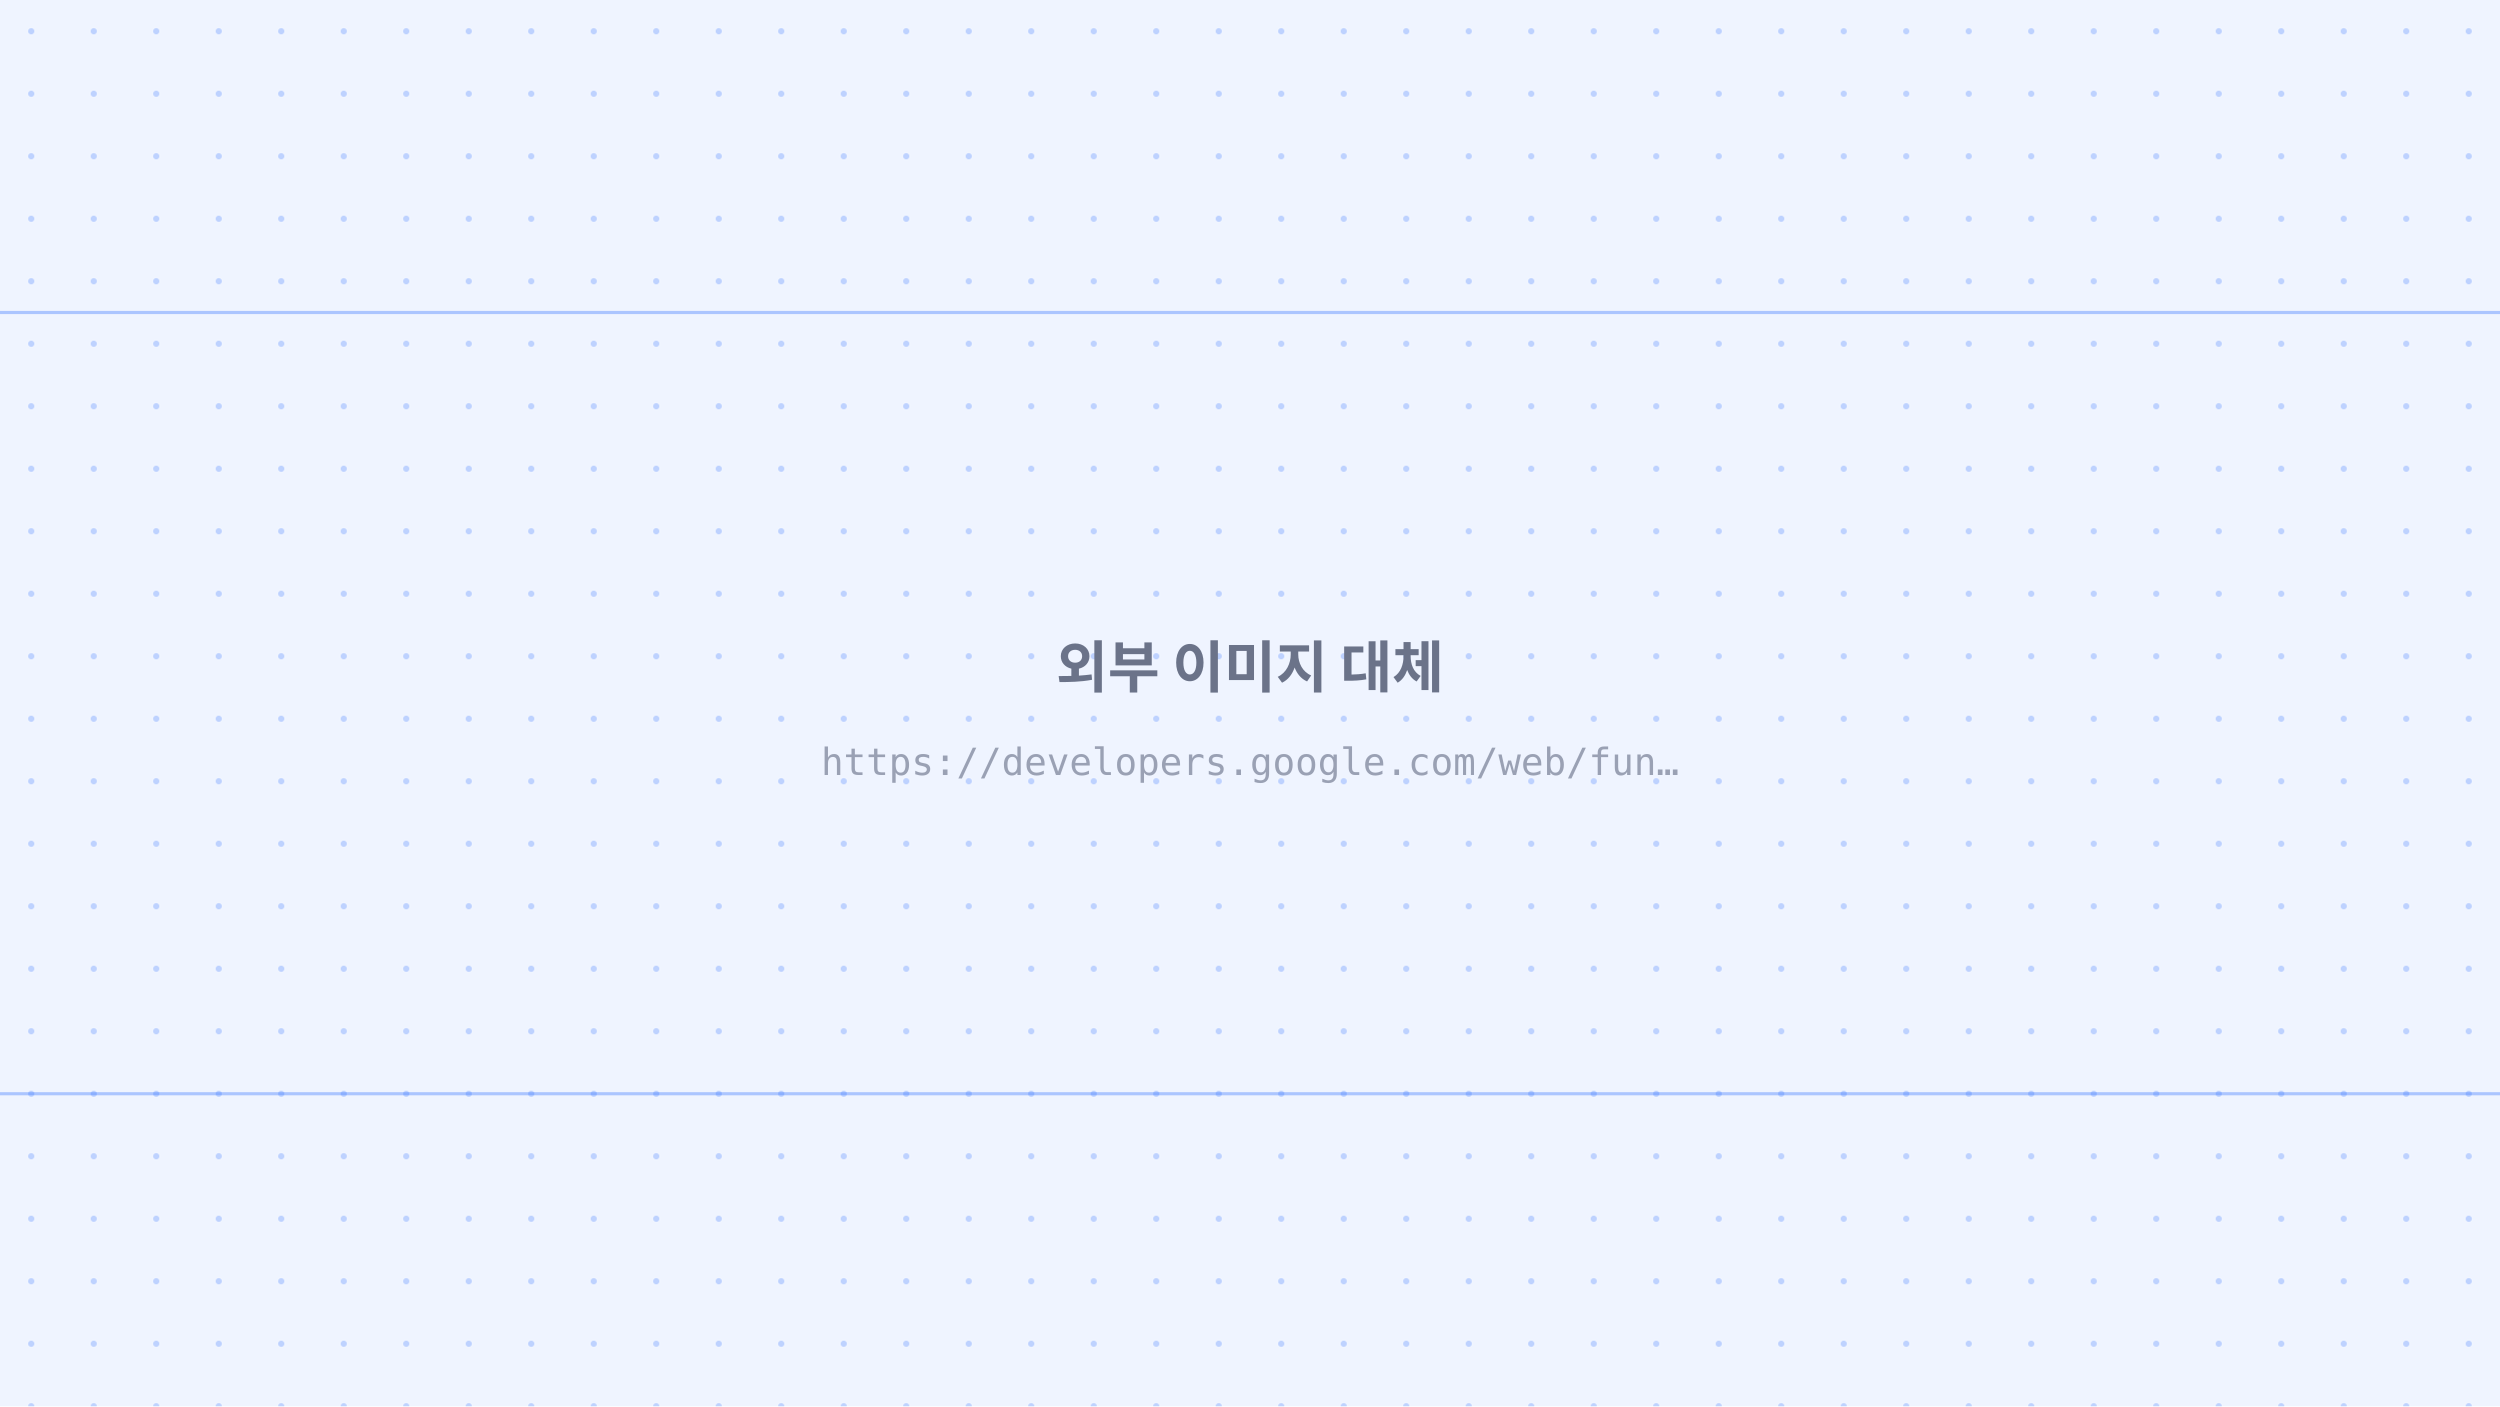
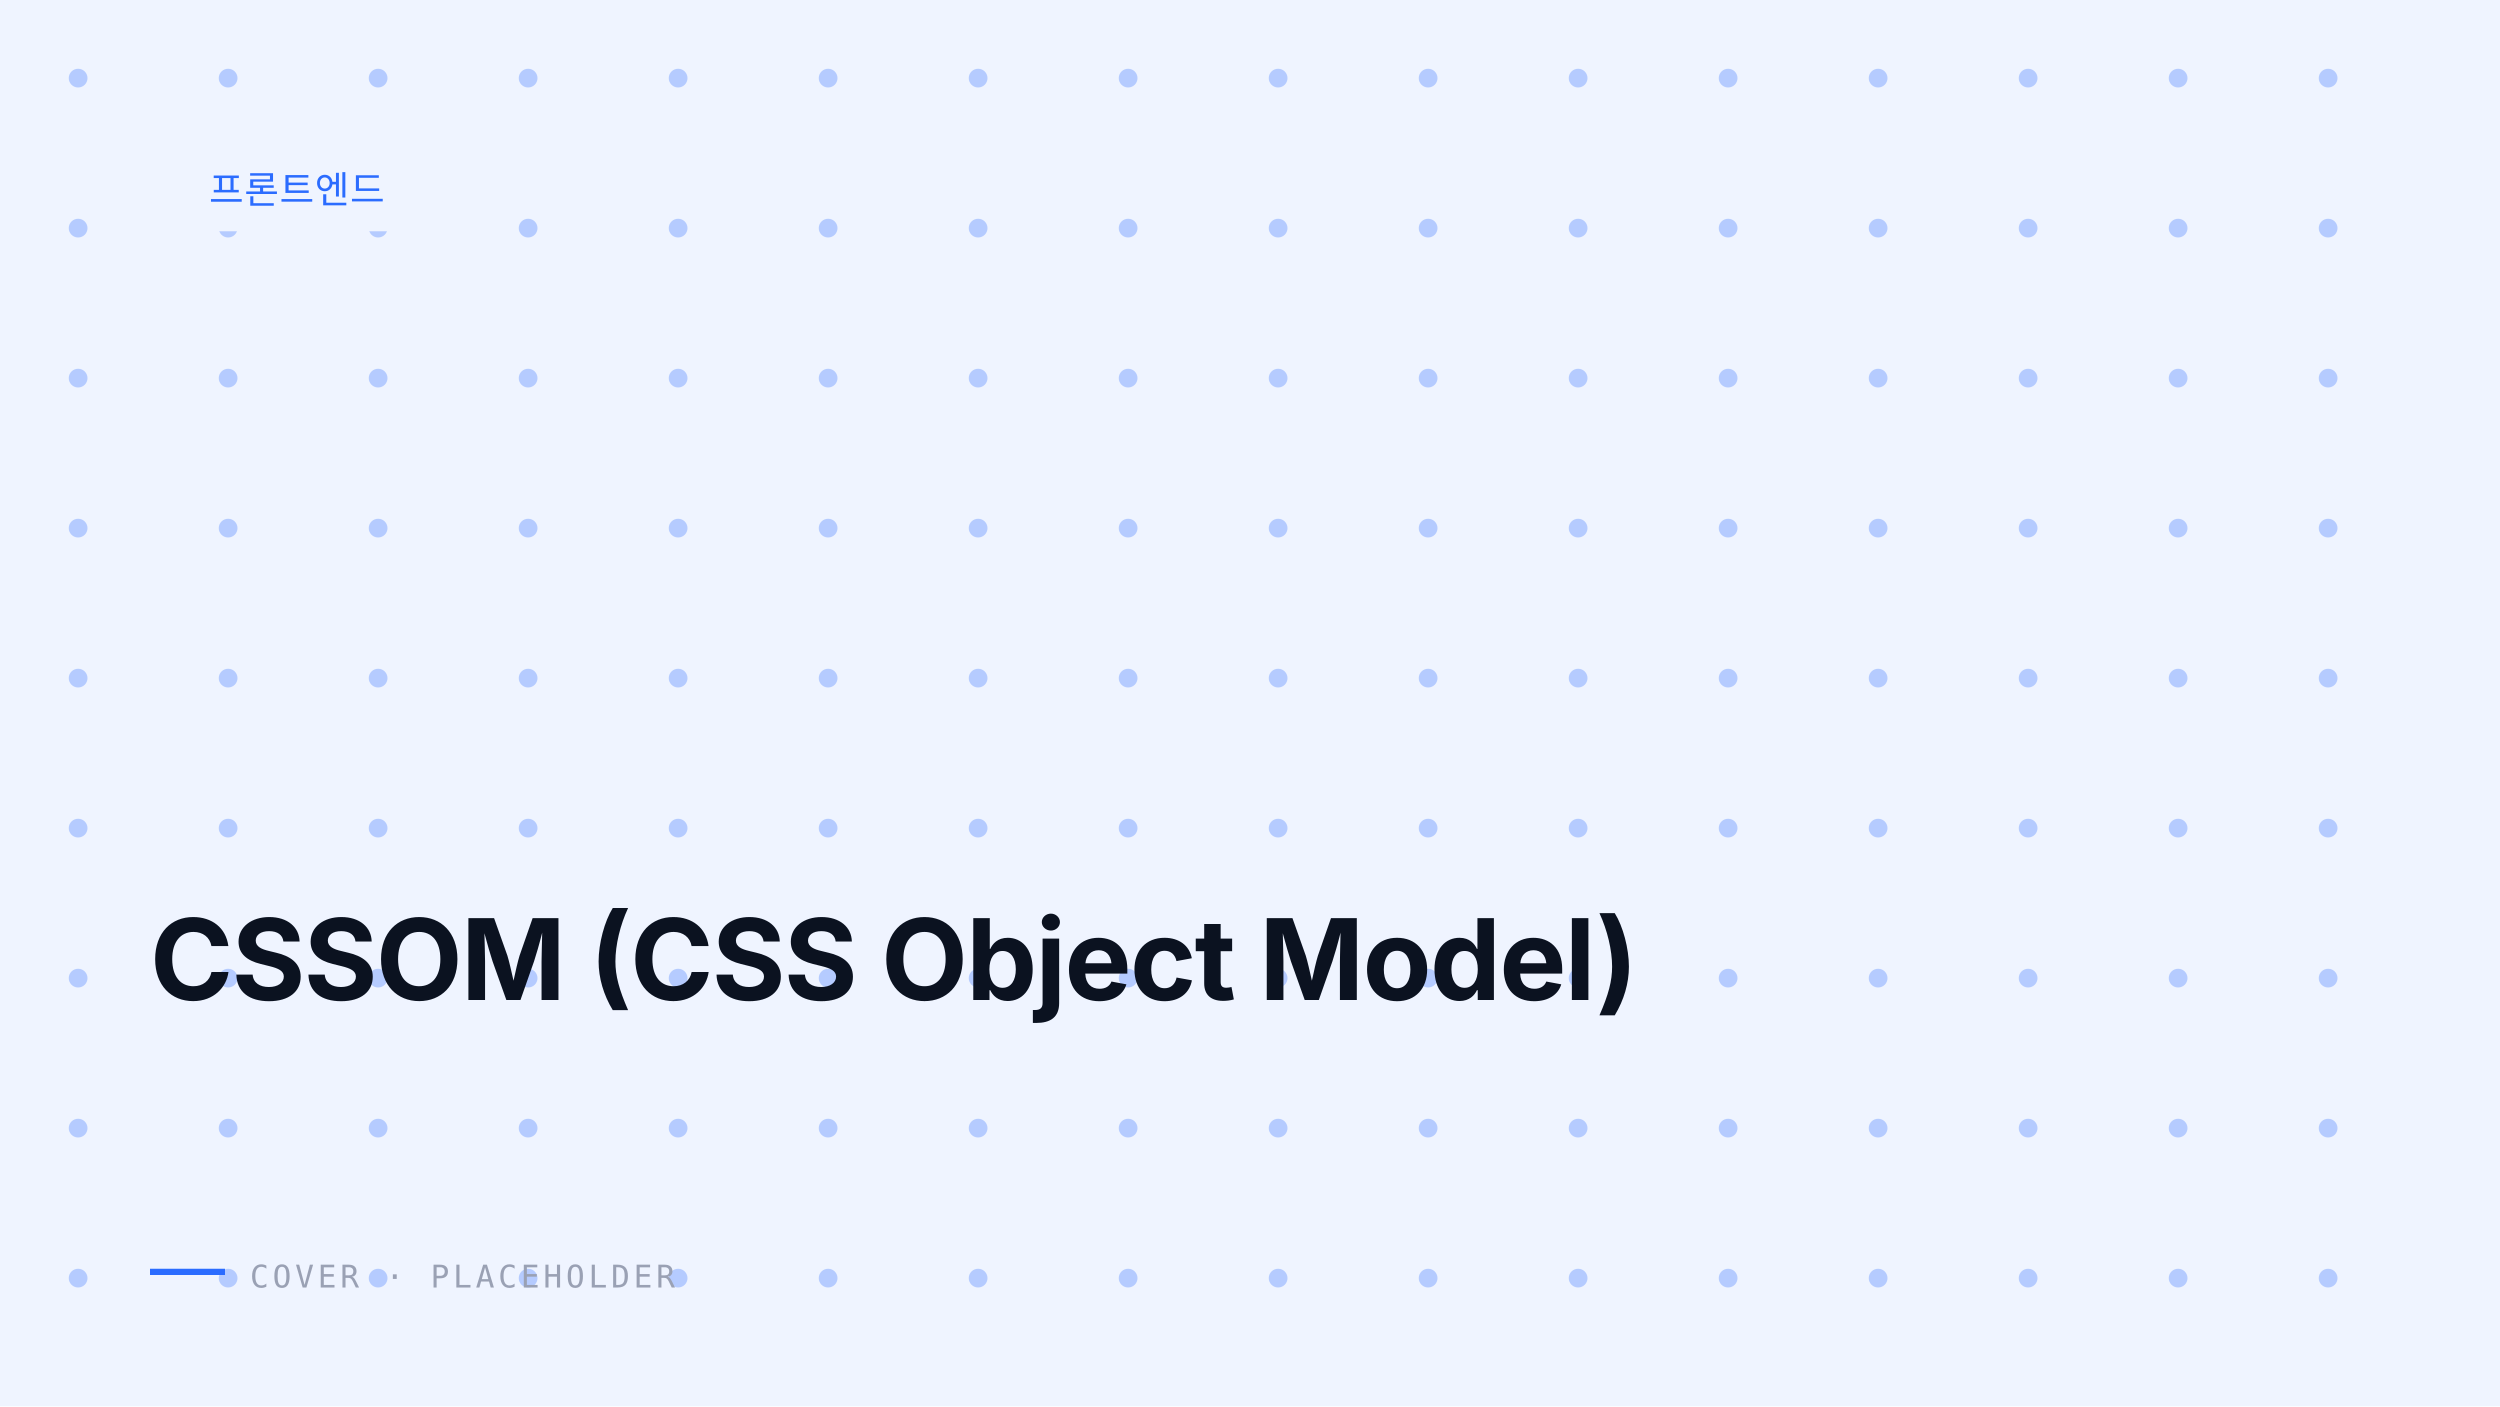
<svg xmlns="http://www.w3.org/2000/svg" viewBox="0 0 800 450" preserveAspectRatio="xMidYMid slice">
-   <defs>
-     <pattern id="p" width="20" height="20" patternUnits="userSpaceOnUse">
-       <rect width="20" height="20" fill="#eff4ff" />
-       <circle cx="10" cy="10" r="1" fill="#2b6cff" opacity="0.25" />
-     </pattern>
-   </defs>
-   <rect width="800" height="450" fill="url(#p)" />
-   <g fill="none" stroke="#2b6cff" stroke-width="1" opacity="0.35">
-     <line x1="0" y1="100" x2="800" y2="100" />
-     <line x1="0" y1="350" x2="800" y2="350" />
+   <rect width="800" height="450" fill="#eff4ff" />
+   <g fill="#2b6cff" opacity="0.3">
+     <circle cx="25" cy="25" r="3" />
+     <circle cx="25" cy="73" r="3" />
+     <circle cx="25" cy="121" r="3" />
+     <circle cx="25" cy="169" r="3" />
+     <circle cx="25" cy="217" r="3" />
+     <circle cx="25" cy="265" r="3" />
+     <circle cx="25" cy="313" r="3" />
+     <circle cx="25" cy="361" r="3" />
+     <circle cx="25" cy="409" r="3" />
+     <circle cx="73" cy="25" r="3" />
+     <circle cx="73" cy="73" r="3" />
+     <circle cx="73" cy="121" r="3" />
+     <circle cx="73" cy="169" r="3" />
+     <circle cx="73" cy="217" r="3" />
+     <circle cx="73" cy="265" r="3" />
+     <circle cx="73" cy="313" r="3" />
+     <circle cx="73" cy="361" r="3" />
+     <circle cx="73" cy="409" r="3" />
+     <circle cx="121" cy="25" r="3" />
+     <circle cx="121" cy="73" r="3" />
+     <circle cx="121" cy="121" r="3" />
+     <circle cx="121" cy="169" r="3" />
+     <circle cx="121" cy="217" r="3" />
+     <circle cx="121" cy="265" r="3" />
+     <circle cx="121" cy="313" r="3" />
+     <circle cx="121" cy="361" r="3" />
+     <circle cx="121" cy="409" r="3" />
+     <circle cx="169" cy="25" r="3" />
+     <circle cx="169" cy="73" r="3" />
+     <circle cx="169" cy="121" r="3" />
+     <circle cx="169" cy="169" r="3" />
+     <circle cx="169" cy="217" r="3" />
+     <circle cx="169" cy="265" r="3" />
+     <circle cx="169" cy="313" r="3" />
+     <circle cx="169" cy="361" r="3" />
+     <circle cx="169" cy="409" r="3" />
+     <circle cx="217" cy="25" r="3" />
+     <circle cx="217" cy="73" r="3" />
+     <circle cx="217" cy="121" r="3" />
+     <circle cx="217" cy="169" r="3" />
+     <circle cx="217" cy="217" r="3" />
+     <circle cx="217" cy="265" r="3" />
+     <circle cx="217" cy="313" r="3" />
+     <circle cx="217" cy="361" r="3" />
+     <circle cx="217" cy="409" r="3" />
+     <circle cx="265" cy="25" r="3" />
+     <circle cx="265" cy="73" r="3" />
+     <circle cx="265" cy="121" r="3" />
+     <circle cx="265" cy="169" r="3" />
+     <circle cx="265" cy="217" r="3" />
+     <circle cx="265" cy="265" r="3" />
+     <circle cx="265" cy="313" r="3" />
+     <circle cx="265" cy="361" r="3" />
+     <circle cx="265" cy="409" r="3" />
+     <circle cx="313" cy="25" r="3" />
+     <circle cx="313" cy="73" r="3" />
+     <circle cx="313" cy="121" r="3" />
+     <circle cx="313" cy="169" r="3" />
+     <circle cx="313" cy="217" r="3" />
+     <circle cx="313" cy="265" r="3" />
+     <circle cx="313" cy="313" r="3" />
+     <circle cx="313" cy="361" r="3" />
+     <circle cx="313" cy="409" r="3" />
+     <circle cx="361" cy="25" r="3" />
+     <circle cx="361" cy="73" r="3" />
+     <circle cx="361" cy="121" r="3" />
+     <circle cx="361" cy="169" r="3" />
+     <circle cx="361" cy="217" r="3" />
+     <circle cx="361" cy="265" r="3" />
+     <circle cx="361" cy="313" r="3" />
+     <circle cx="361" cy="361" r="3" />
+     <circle cx="361" cy="409" r="3" />
+     <circle cx="409" cy="25" r="3" />
+     <circle cx="409" cy="73" r="3" />
+     <circle cx="409" cy="121" r="3" />
+     <circle cx="409" cy="169" r="3" />
+     <circle cx="409" cy="217" r="3" />
+     <circle cx="409" cy="265" r="3" />
+     <circle cx="409" cy="313" r="3" />
+     <circle cx="409" cy="361" r="3" />
+     <circle cx="409" cy="409" r="3" />
+     <circle cx="457" cy="25" r="3" />
+     <circle cx="457" cy="73" r="3" />
+     <circle cx="457" cy="121" r="3" />
+     <circle cx="457" cy="169" r="3" />
+     <circle cx="457" cy="217" r="3" />
+     <circle cx="457" cy="265" r="3" />
+     <circle cx="457" cy="313" r="3" />
+     <circle cx="457" cy="361" r="3" />
+     <circle cx="457" cy="409" r="3" />
+     <circle cx="505" cy="25" r="3" />
+     <circle cx="505" cy="73" r="3" />
+     <circle cx="505" cy="121" r="3" />
+     <circle cx="505" cy="169" r="3" />
+     <circle cx="505" cy="217" r="3" />
+     <circle cx="505" cy="265" r="3" />
+     <circle cx="505" cy="313" r="3" />
+     <circle cx="505" cy="361" r="3" />
+     <circle cx="505" cy="409" r="3" />
+     <circle cx="553" cy="25" r="3" />
+     <circle cx="553" cy="73" r="3" />
+     <circle cx="553" cy="121" r="3" />
+     <circle cx="553" cy="169" r="3" />
+     <circle cx="553" cy="217" r="3" />
+     <circle cx="553" cy="265" r="3" />
+     <circle cx="553" cy="313" r="3" />
+     <circle cx="553" cy="361" r="3" />
+     <circle cx="553" cy="409" r="3" />
+     <circle cx="601" cy="25" r="3" />
+     <circle cx="601" cy="73" r="3" />
+     <circle cx="601" cy="121" r="3" />
+     <circle cx="601" cy="169" r="3" />
+     <circle cx="601" cy="217" r="3" />
+     <circle cx="601" cy="265" r="3" />
+     <circle cx="601" cy="313" r="3" />
+     <circle cx="601" cy="361" r="3" />
+     <circle cx="601" cy="409" r="3" />
+     <circle cx="649" cy="25" r="3" />
+     <circle cx="649" cy="73" r="3" />
+     <circle cx="649" cy="121" r="3" />
+     <circle cx="649" cy="169" r="3" />
+     <circle cx="649" cy="217" r="3" />
+     <circle cx="649" cy="265" r="3" />
+     <circle cx="649" cy="313" r="3" />
+     <circle cx="649" cy="361" r="3" />
+     <circle cx="649" cy="409" r="3" />
+     <circle cx="697" cy="25" r="3" />
+     <circle cx="697" cy="73" r="3" />
+     <circle cx="697" cy="121" r="3" />
+     <circle cx="697" cy="169" r="3" />
+     <circle cx="697" cy="217" r="3" />
+     <circle cx="697" cy="265" r="3" />
+     <circle cx="697" cy="313" r="3" />
+     <circle cx="697" cy="361" r="3" />
+     <circle cx="697" cy="409" r="3" />
+     <circle cx="745" cy="25" r="3" />
+     <circle cx="745" cy="73" r="3" />
+     <circle cx="745" cy="121" r="3" />
+     <circle cx="745" cy="169" r="3" />
+     <circle cx="745" cy="217" r="3" />
+     <circle cx="745" cy="265" r="3" />
+     <circle cx="745" cy="313" r="3" />
+     <circle cx="745" cy="361" r="3" />
+     <circle cx="745" cy="409" r="3" />
  </g>
-   <text x="400" y="220" text-anchor="middle" font-family="'Pretendard Variable', -apple-system, sans-serif" font-size="18" fill="#6b7389" font-weight="600">외부 이미지 대체</text>
-   <text x="400" y="248" text-anchor="middle" font-family="'JetBrains Mono', monospace" font-size="12" fill="#9aa1b4">https://developers.google.com/web/fun…</text>
+   <g transform="translate(48 48)">
+     <rect width="94" height="26" rx="13" fill="#eff4ff" />
+     <text x="47" y="17" text-anchor="middle" font-family="'Pretendard Variable', sans-serif" font-size="12" font-weight="500" fill="#2b6cff" letter-spacing="0.02em">프론트엔드</text>
+   </g>
+   <text x="48" y="320" font-family="'Pretendard Variable', 'Pretendard', -apple-system, sans-serif" font-size="36" font-weight="700" fill="#0b1220" letter-spacing="-0.5">CSSOM (CSS Object Model)</text>
+   <rect x="48" y="406" width="24" height="2" fill="#2b6cff" />
+   <text x="80" y="412" font-family="'JetBrains Mono', monospace" font-size="10" fill="#9aa1b4" letter-spacing="0.12em">COVER · PLACEHOLDER</text>
</svg>
